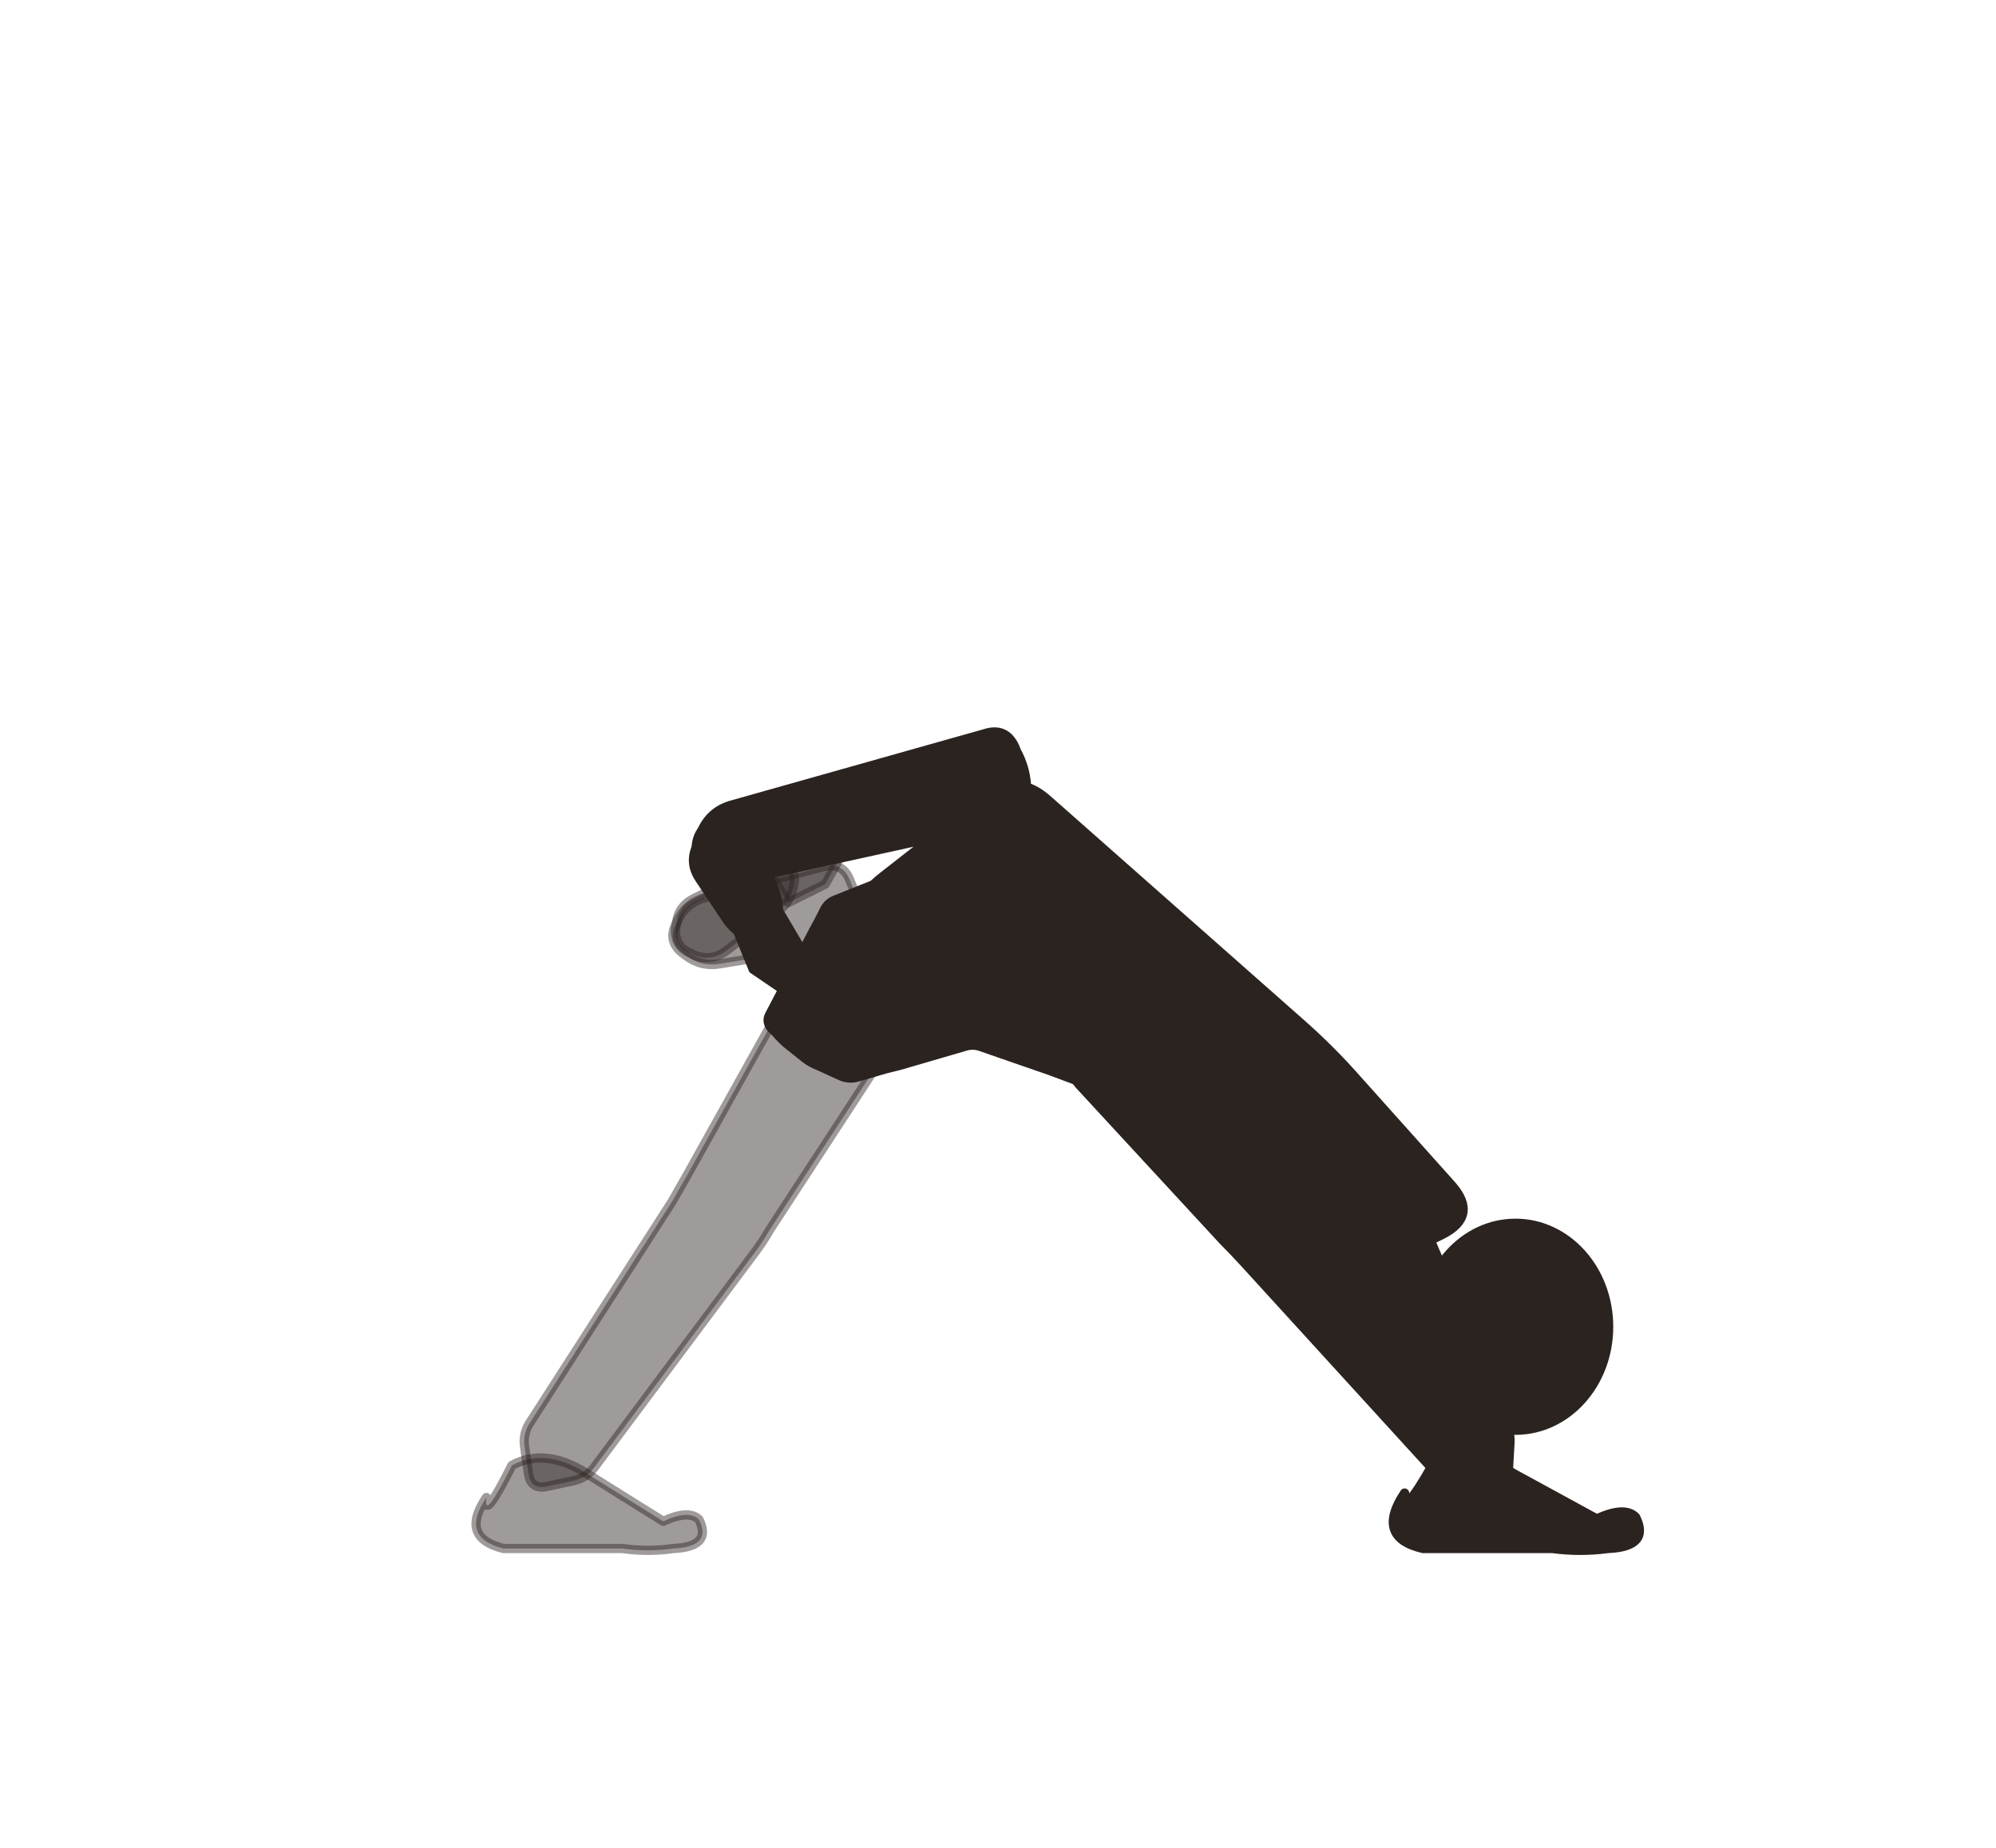
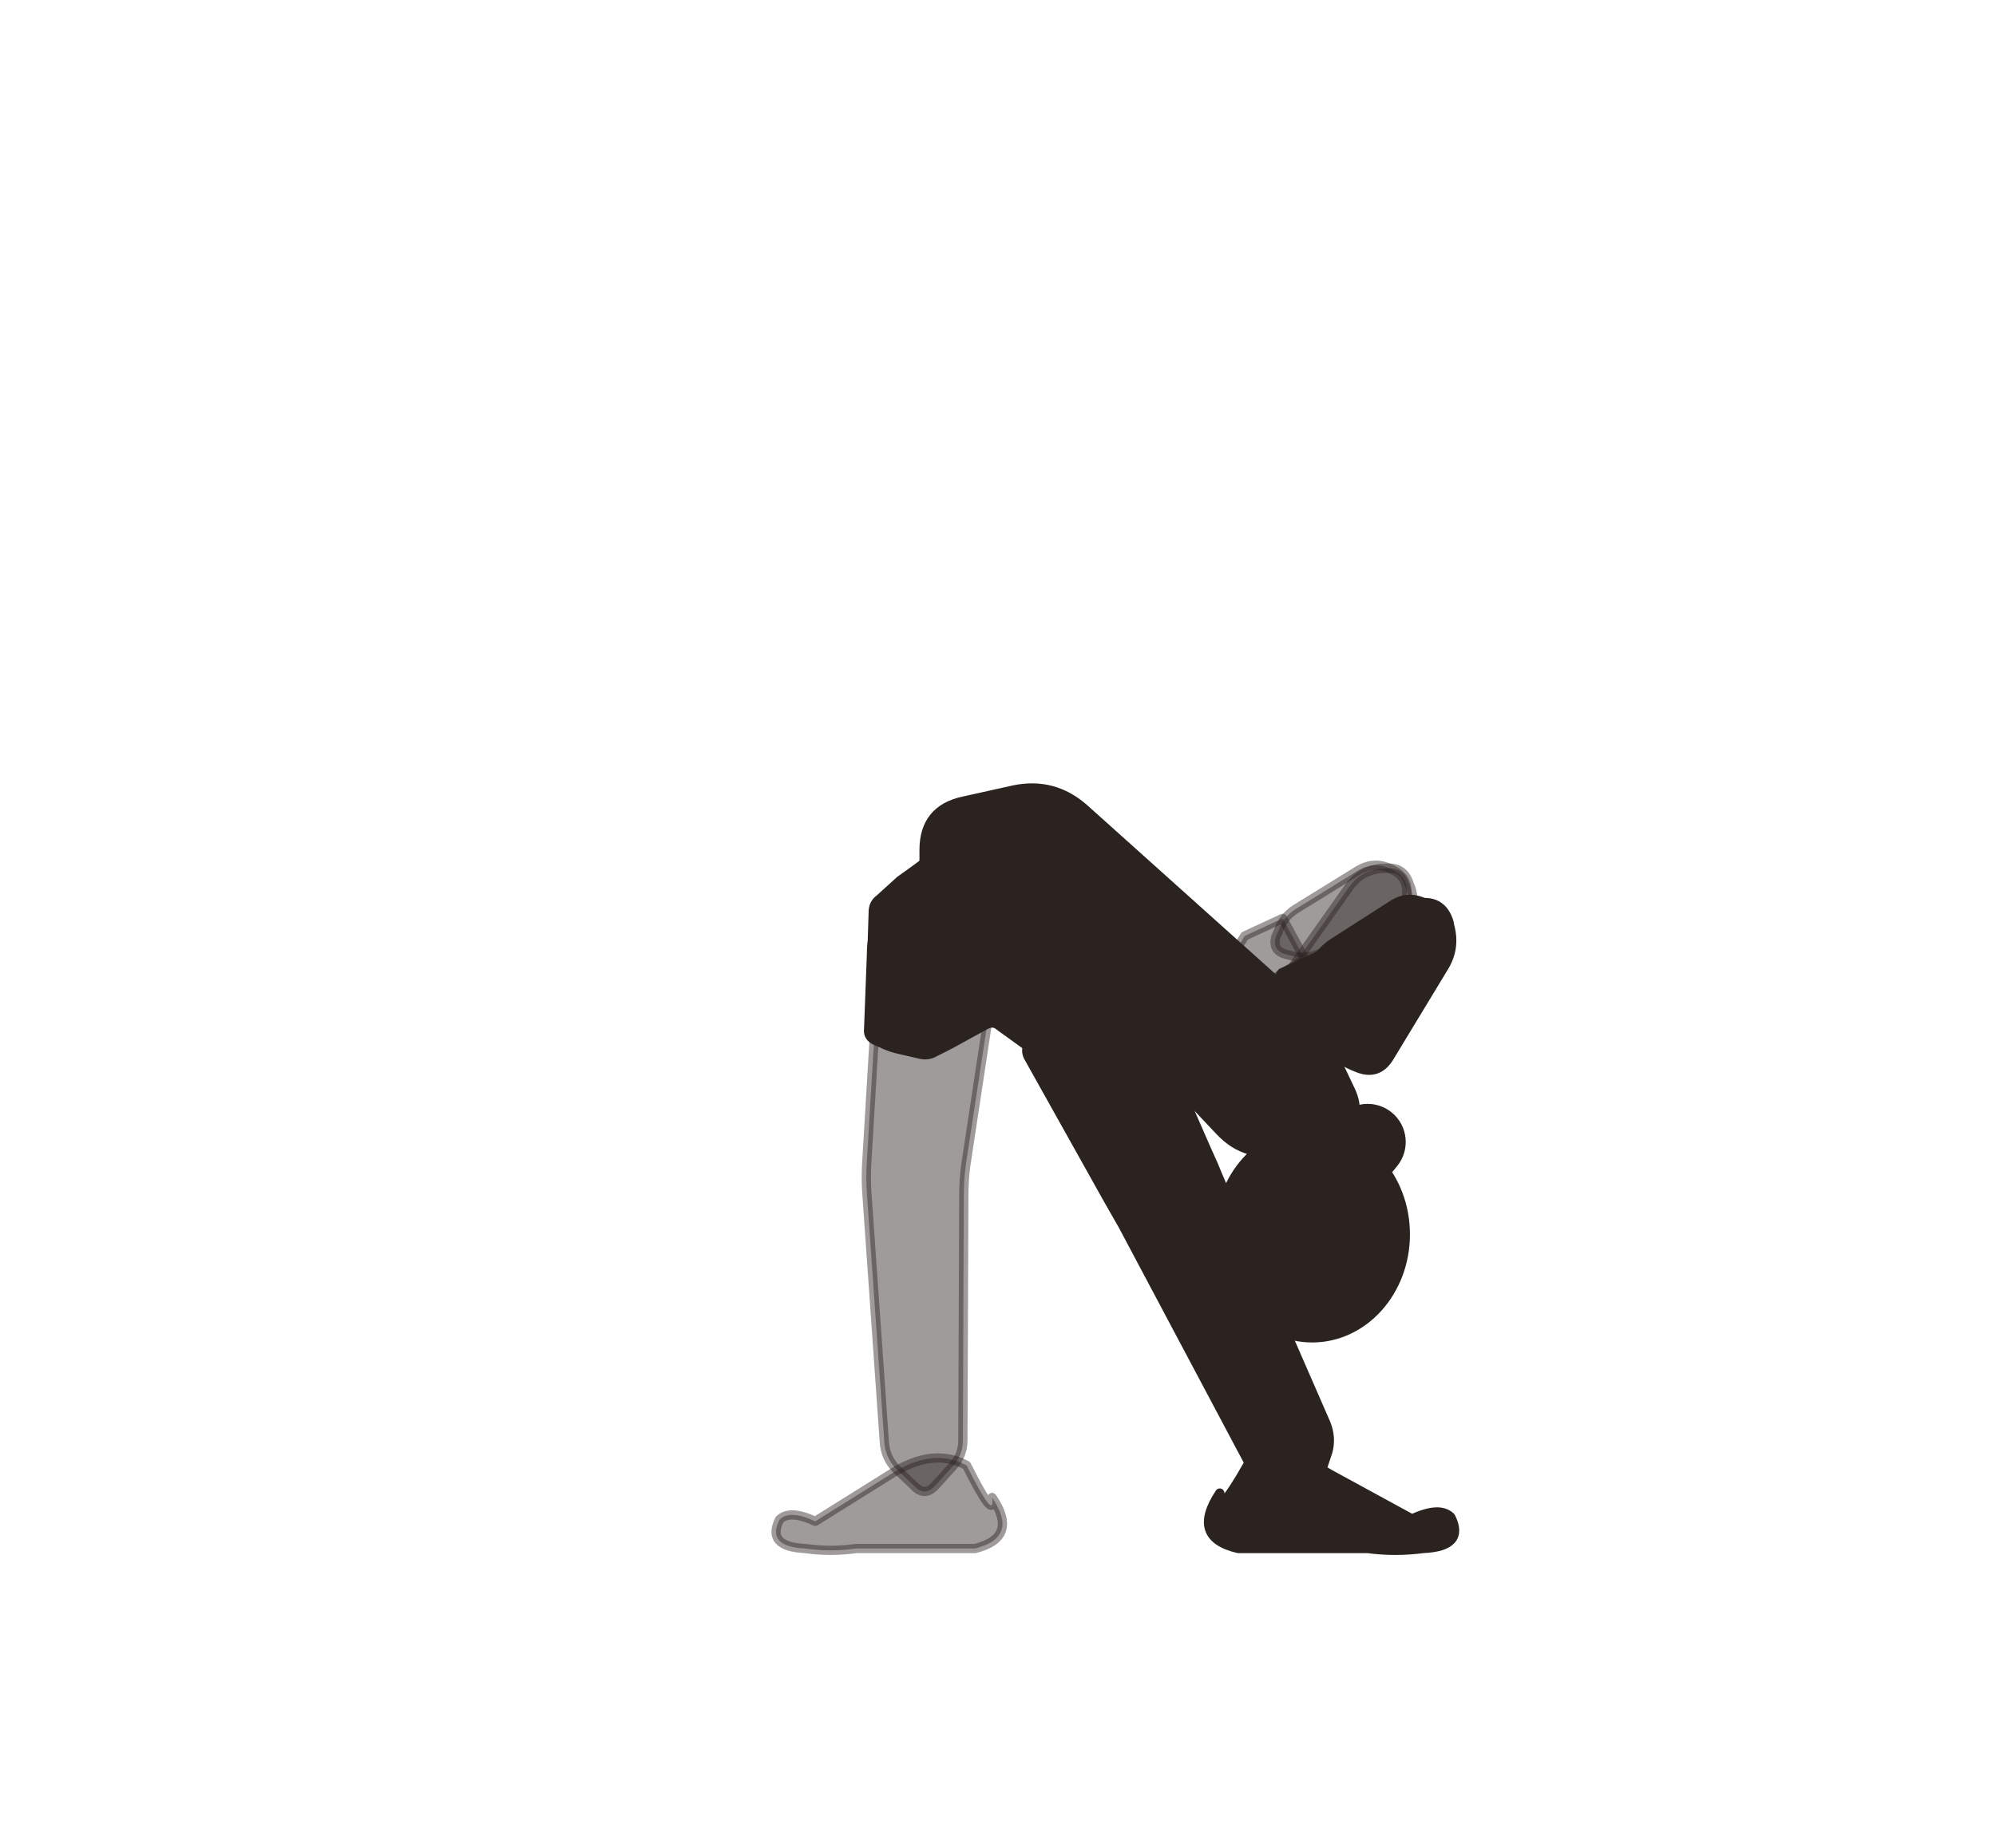
<svg xmlns="http://www.w3.org/2000/svg" viewBox="-8 0 216 200">
-   <path d="M 77 108.1 L 66.3 127.3 Q 65.5 128.7 64.7 130.1 L 49.4 153.9 Q 48.5 155.2 48.8 156.8 L 49.2 159.6 Q 49.5 161.2 51.1 160.9 L 53.9 160.3 Q 55.5 160 56.4 158.7 L 73.5 135.8 Q 74.5 134.5 75.3 133.1 L 87.5 114.4 Q 88.4 113 87 112.2 L 79.1 107.5 Q 77.7 106.7 77 108.1 Z" fill="#2b2320" stroke="#2b2320" stroke-width="1" stroke-linejoin="round" fill-opacity="0.45" stroke-opacity="0.45" />
-   <path d="M 44.64 162.08 Q 41.696 166.4 46.48 167.6 L 59.36 167.6 Q 62.12 168 64.88 167.6 Q 69.112 167.4 67.64 164.47 Q 66.536 163.37 63.776 164.66 L 55.68 159.6 Q 51.08 156.6 47.4 158.6 Q 44.272 164.84 44.64 162.08 Z" fill="#2b2320" stroke="#2b2320" stroke-width="1" stroke-linejoin="round" fill-opacity="0.45" stroke-opacity="0.45" />
-   <path d="M 81.1 93.8 L 68.5 97.1 Q 66.4 97.6 65.4 99.5 L 65.2 99.9 Q 64.2 101.8 65.8 103.1 L 66.2 103.4 Q 67.9 104.7 70 104.3 L 82.9 102.2 Q 84.9 101.9 84.9 99.9 L 84.9 99.4 Q 84.9 97.4 84.1 95.6 L 83.9 95.1 Q 83.1 93.3 81.1 93.8 Z" fill="#2b2320" stroke="#2b2320" stroke-width="1" stroke-linejoin="round" fill-opacity="0.45" stroke-opacity="0.45" />
-   <path d="M 70.6 102.9 L 76 98.8 Q 77.4 97.8 77.8 96.2 L 77.9 95.8 Q 78.3 94.2 76.7 93.8 L 76.3 93.7 Q 74.6 93.4 73.1 94.2 L 67 97.3 Q 65.3 98.2 65.2 100.1 L 65.1 100.5 Q 65 102.5 66.8 103.2 L 67.2 103.4 Q 69 104.1 70.6 102.9 Z" fill="#2b2320" stroke="#2b2320" stroke-width="1" stroke-linejoin="round" fill-opacity="0.45" stroke-opacity="0.45" />
-   <path d="M 74.7 93.5 L 78.4 90.9 L 84.1 90.7 L 81.3 95.7 L 77.3 97.7 Z" fill="#2b2320" stroke="#2b2320" stroke-width="1" stroke-linejoin="round" fill-opacity="0.45" stroke-opacity="0.45" />
-   <path d="M 87.5 94.9 L 98.5 86.3 Q 102 83.6 105.3 86.5 L 132.7 110.7 Q 136 113.6 138.9 116.9 L 149.1 128.3 Q 152 131.6 148.1 133.6 L 139.9 137.6 Q 136 139.6 132.7 136.7 L 111.3 118.5 Q 108 115.6 103.8 114.2 L 88.2 109 Q 84 107.6 84 103.2 L 84 102 Q 84 97.6 87.5 94.9 Z" fill="#2b2320" stroke="#2b2320" stroke-width="1" stroke-linejoin="round" />
-   <path d="M 108.8 117.4 L 124.4 134.3 Q 125.5 135.4 126.6 136.6 L 147.4 159.4 Q 148.5 160.6 150.1 160.7 L 153.5 161.1 Q 155.1 161.3 155.2 159.7 L 155.4 156.2 Q 155.5 154.6 154.5 153.4 L 135.5 129 Q 134.5 127.8 133.5 126.5 L 119.2 108.5 Q 118.2 107.2 117 108.3 L 108.9 115.2 Q 107.7 116.2 108.8 117.4 Z" fill="#2b2320" stroke="#2b2320" stroke-width="1" stroke-linejoin="round" />
-   <path d="M 144 161.6 Q 140.8 166.4 146 167.6 L 160 167.6 Q 163 168 166 167.6 Q 170.6 167.4 169 164.2 Q 167.8 163 164.8 164.4 L 156 159.6 Q 151 156.6 147 158.6 Q 143.6 164.6 144 161.6 Z" fill="#2b2320" stroke="#2b2320" stroke-width="1" stroke-linejoin="round" />
-   <path d="M 75.3 109.8 L 80.1 100.6 Q 80.5 99.9 80.9 99.1 L 81.2 98.5 Q 81.6 97.7 82.4 97.4 L 98.4 91 Q 99.2 90.7 99.9 91.1 L 111 98.3 Q 111.7 98.7 112.2 99.4 L 112.6 100 Q 113.1 100.6 113.7 101.3 L 118.4 107.6 Q 119 108.3 119.5 109 L 119.9 109.5 Q 120.4 110.2 120 110.9 L 119.6 111.6 Q 119.1 112.3 118.6 113 L 116.8 114.9 Q 116.2 115.6 115.5 116 L 113.1 117.6 Q 112.6 117.9 112.1 118 L 111.9 118 Q 111.3 118 110.8 117.8 L 107.3 116.5 Q 106.5 116.2 105.7 115.9 L 98.2 113.3 Q 97.4 113 96.6 113.2 L 89.4 115.3 Q 88.6 115.5 87.8 115.7 L 84.7 116.6 Q 83.9 116.8 83.1 116.5 L 80.7 115.4 Q 79.9 115.1 79.2 114.6 L 77.2 113 Q 76.5 112.4 76 111.8 L 75.4 111.2 Q 74.9 110.5 75.3 109.8 Z" fill="#2b2320" stroke="#2b2320" stroke-width="1" stroke-linejoin="round" />
-   <path d="M 98.6 79.4 L 71.3 87.1 Q 69 87.7 68 89.8 L 67.7 90.3 Q 66.7 92.4 68.6 93.8 L 69 94.1 Q 71 95.5 73.3 95 L 101 88.9 Q 103.2 88.5 103.1 86.1 L 103.1 85.6 Q 103.1 83.3 102 81.3 L 101.8 80.8 Q 100.8 78.7 98.6 79.4 Z" fill="#2b2320" stroke="#2b2320" stroke-width="1" stroke-linejoin="round" />
-   <path d="M 67.7 95.1 L 70.5 99.3 Q 71.5 100.9 73.2 101.5 L 73.6 101.6 Q 75.3 102.2 75.9 100.5 L 76 100.1 Q 76.5 98.3 75.9 96.6 L 74.2 91.9 Q 73.5 89.9 71.4 89.5 L 70.9 89.4 Q 68.7 89.1 67.7 91 L 67.5 91.4 Q 66.5 93.3 67.7 95.1 Z" fill="#2b2320" stroke="#2b2320" stroke-width="1" stroke-linejoin="round" />
-   <path d="M 71.8 100.7 L 73.5 104.9 L 78.2 108.1 L 78.5 102.4 L 76.2 98.5 Z" fill="#2b2320" stroke="#2b2320" stroke-width="1" stroke-linejoin="round" />
-   <path d="M 136.7 129 L 144 146.2 A 3.6 3.6 0 0 0 150.7 143.3 L 143.3 126.2 A 3.6 3.6 0 0 0 136.7 129 Z" fill="#2b2320" stroke="#2b2320" stroke-width="1" stroke-linejoin="round" />
-   <ellipse cx="156" cy="143.6" rx="10.08" ry="11.2" fill="#2b2320" stroke="#2b2320" stroke-width="1" stroke-linejoin="round" />
+   <path d="M 86.8 109.1 L 85.8 125.8 Q 85.7 127.4 85.8 129 L 87.7 156.1 Q 87.8 157.7 88.9 158.9 L 91 160.9 Q 92.1 162 93.2 160.8 L 95.1 158.7 Q 96.2 157.5 96.2 155.9 L 96.3 129.4 Q 96.3 127.8 96.5 126.2 L 98.9 110.4 Q 99.2 108.8 97.6 108.6 L 88.4 107.7 Q 86.8 107.5 86.8 109.1 Z" fill="#2b2320" stroke="#2b2320" stroke-width="1" stroke-linejoin="round" fill-opacity="0.45" stroke-opacity="0.45" />
+   <path d="M 99.36 162.08 Q 102.304 166.4 97.52 167.6 L 84.64 167.6 Q 81.88 168 79.12 167.6 Q 74.888 167.4 76.36 164.47 Q 77.464 163.37 80.224 164.66 L 88.32 159.6 Q 92.92 156.6 96.6 158.6 Q 99.728 164.84 99.36 162.08 Z" fill="#2b2320" stroke="#2b2320" stroke-width="1" stroke-linejoin="round" fill-opacity="0.45" stroke-opacity="0.45" />
+   <path d="M 137.7 111.2 L 144.2 100.1 Q 145.3 98.2 144.7 96.2 L 144.5 95.7 Q 143.9 93.7 141.8 94 L 141.3 94 Q 139.2 94.3 138 96 L 130.5 106.6 Q 129.3 108.2 130.7 109.7 L 131 110 Q 132.5 111.4 134.4 112.1 L 134.8 112.3 Q 136.7 113 137.7 111.2 Z" fill="#2b2320" stroke="#2b2320" stroke-width="1" stroke-linejoin="round" fill-opacity="0.45" stroke-opacity="0.45" />
+   <path d="M 139 94.2 L 132.2 98.4 Q 130.8 99.3 130.3 100.9 L 130.1 101.3 Q 129.6 102.9 131.2 103.3 L 131.6 103.4 Q 133.2 103.9 134.8 103.2 L 142.1 100.1 Q 143.9 99.4 144.2 97.5 L 144.2 97 Q 144.5 95.1 142.8 94.2 L 142.4 94 Q 140.7 93.2 139 94.2 Z" fill="#2b2320" stroke="#2b2320" stroke-width="1" stroke-linejoin="round" fill-opacity="0.45" stroke-opacity="0.45" />
+   <path d="M 130.8 99.4 L 126.7 101.3 L 123.7 106.1 L 129.4 106.2 L 133.2 103.8 Z" fill="#2b2320" stroke="#2b2320" stroke-width="1" stroke-linejoin="round" fill-opacity="0.45" stroke-opacity="0.45" />
+   <path d="M 96.3 86.7 L 101.7 85.5 Q 106 84.6 109.3 87.5 L 130.7 106.7 Q 134 109.6 136 113.5 L 138 117.7 Q 140 121.6 135.8 122.9 L 131.2 124.3 Q 127 125.6 124 122.4 L 114 111.8 Q 111 108.6 107.1 106.6 L 95.9 100.6 Q 92 98.6 92 94.2 L 92 92 Q 92 87.6 96.3 86.7 Z" fill="#2b2320" stroke="#2b2320" stroke-width="1" stroke-linejoin="round" />
+   <path d="M 103.4 114.6 L 111.9 129.8 Q 112.7 131.2 113.5 132.6 L 127.1 158.2 Q 127.9 159.6 129.4 160.2 L 132.6 161.4 Q 134.1 161.9 134.6 160.4 L 135.7 157.1 Q 136.1 155.6 135.5 154.1 L 123.9 127.5 Q 123.3 126 122.6 124.5 L 115.6 108.5 Q 115 107.1 113.5 107.8 L 104 112.5 Q 102.6 113.3 103.4 114.6 Z" fill="#2b2320" stroke="#2b2320" stroke-width="1" stroke-linejoin="round" />
+   <path d="M 124 161.6 Q 120.8 166.4 126 167.6 L 140 167.6 Q 143 168 146 167.6 Q 150.6 167.4 149 164.2 Q 147.8 163 144.8 164.4 L 136 159.6 Q 131 156.6 127 158.6 Q 123.6 164.6 124 161.6 Z" fill="#2b2320" stroke="#2b2320" stroke-width="1" stroke-linejoin="round" />
+   <path d="M 86 111.4 L 86.3 103.5 Q 86.3 102.6 86.4 101.8 L 86.5 98.7 Q 86.5 97.8 87.2 97.3 L 89.4 95.3 Q 90.1 94.8 90.8 94.3 L 99.6 87.8 Q 100.3 87.3 100.9 87.9 L 110.1 96.7 Q 110.7 97.2 111 98 L 111.3 98.7 Q 111.7 99.5 112 100.2 L 115.1 107.5 Q 115.4 108.3 115.8 109.1 L 116 109.7 Q 116.4 110.5 115.8 111.1 L 115.2 111.7 Q 114.6 112.3 113.9 112.8 L 111.7 114.2 Q 111 114.7 110.2 115 L 107.8 115.8 Q 107 116.1 106.3 115.6 L 105 114.7 Q 104.3 114.2 103.7 113.6 L 100.1 111 Q 99.5 110.5 98.7 110.9 L 95.6 112.6 Q 94.9 113 94.1 113.4 L 93.1 113.9 Q 92.4 114.3 91.6 114.1 L 89 113.5 Q 88.2 113.3 87.4 112.9 L 86.7 112.6 Q 85.9 112.2 86 111.4 Z" fill="#2b2320" stroke="#2b2320" stroke-width="1" stroke-linejoin="round" />
+   <path d="M 142.3 114.5 L 148.3 104.6 Q 149.5 102.6 148.9 100.3 L 148.8 99.8 Q 148.1 97.5 145.8 97.7 L 145.3 97.8 Q 142.9 98 141.5 99.9 L 134.3 108.9 Q 132.9 110.8 134.5 112.4 L 134.8 112.8 Q 136.4 114.5 138.5 115.4 L 139 115.6 Q 141.1 116.4 142.3 114.5 Z" fill="#2b2320" stroke="#2b2320" stroke-width="1" stroke-linejoin="round" />
+   <path d="M 142.6 98 L 136.2 102.1 Q 134.7 103.1 134.1 104.8 L 134 105.2 Q 133.4 107 135.1 107.5 L 135.5 107.6 Q 137.3 108.1 139 107.4 L 146 104.6 Q 148 103.8 148.3 101.6 L 148.4 101.1 Q 148.7 99 146.8 98 L 146.3 97.8 Q 144.4 96.8 142.6 98 Z" fill="#2b2320" stroke="#2b2320" stroke-width="1" stroke-linejoin="round" />
+   <path d="M 134.8 103.4 L 130.7 105.3 L 127.7 110.1 L 133.4 110.2 L 137.2 107.8 Z" fill="#2b2320" stroke="#2b2320" stroke-width="1" stroke-linejoin="round" />
+   <path d="M 137.2 121.3 L 124.5 136.9 A 3.6 3.6 0 0 0 130.1 141.5 L 142.8 125.9 A 3.6 3.6 0 0 0 137.2 121.3 Z" fill="#2b2320" stroke="#2b2320" stroke-width="1" stroke-linejoin="round" />
+   <ellipse cx="134" cy="133.6" rx="10.08" ry="11.2" fill="#2b2320" stroke="#2b2320" stroke-width="1" stroke-linejoin="round" />
</svg>
